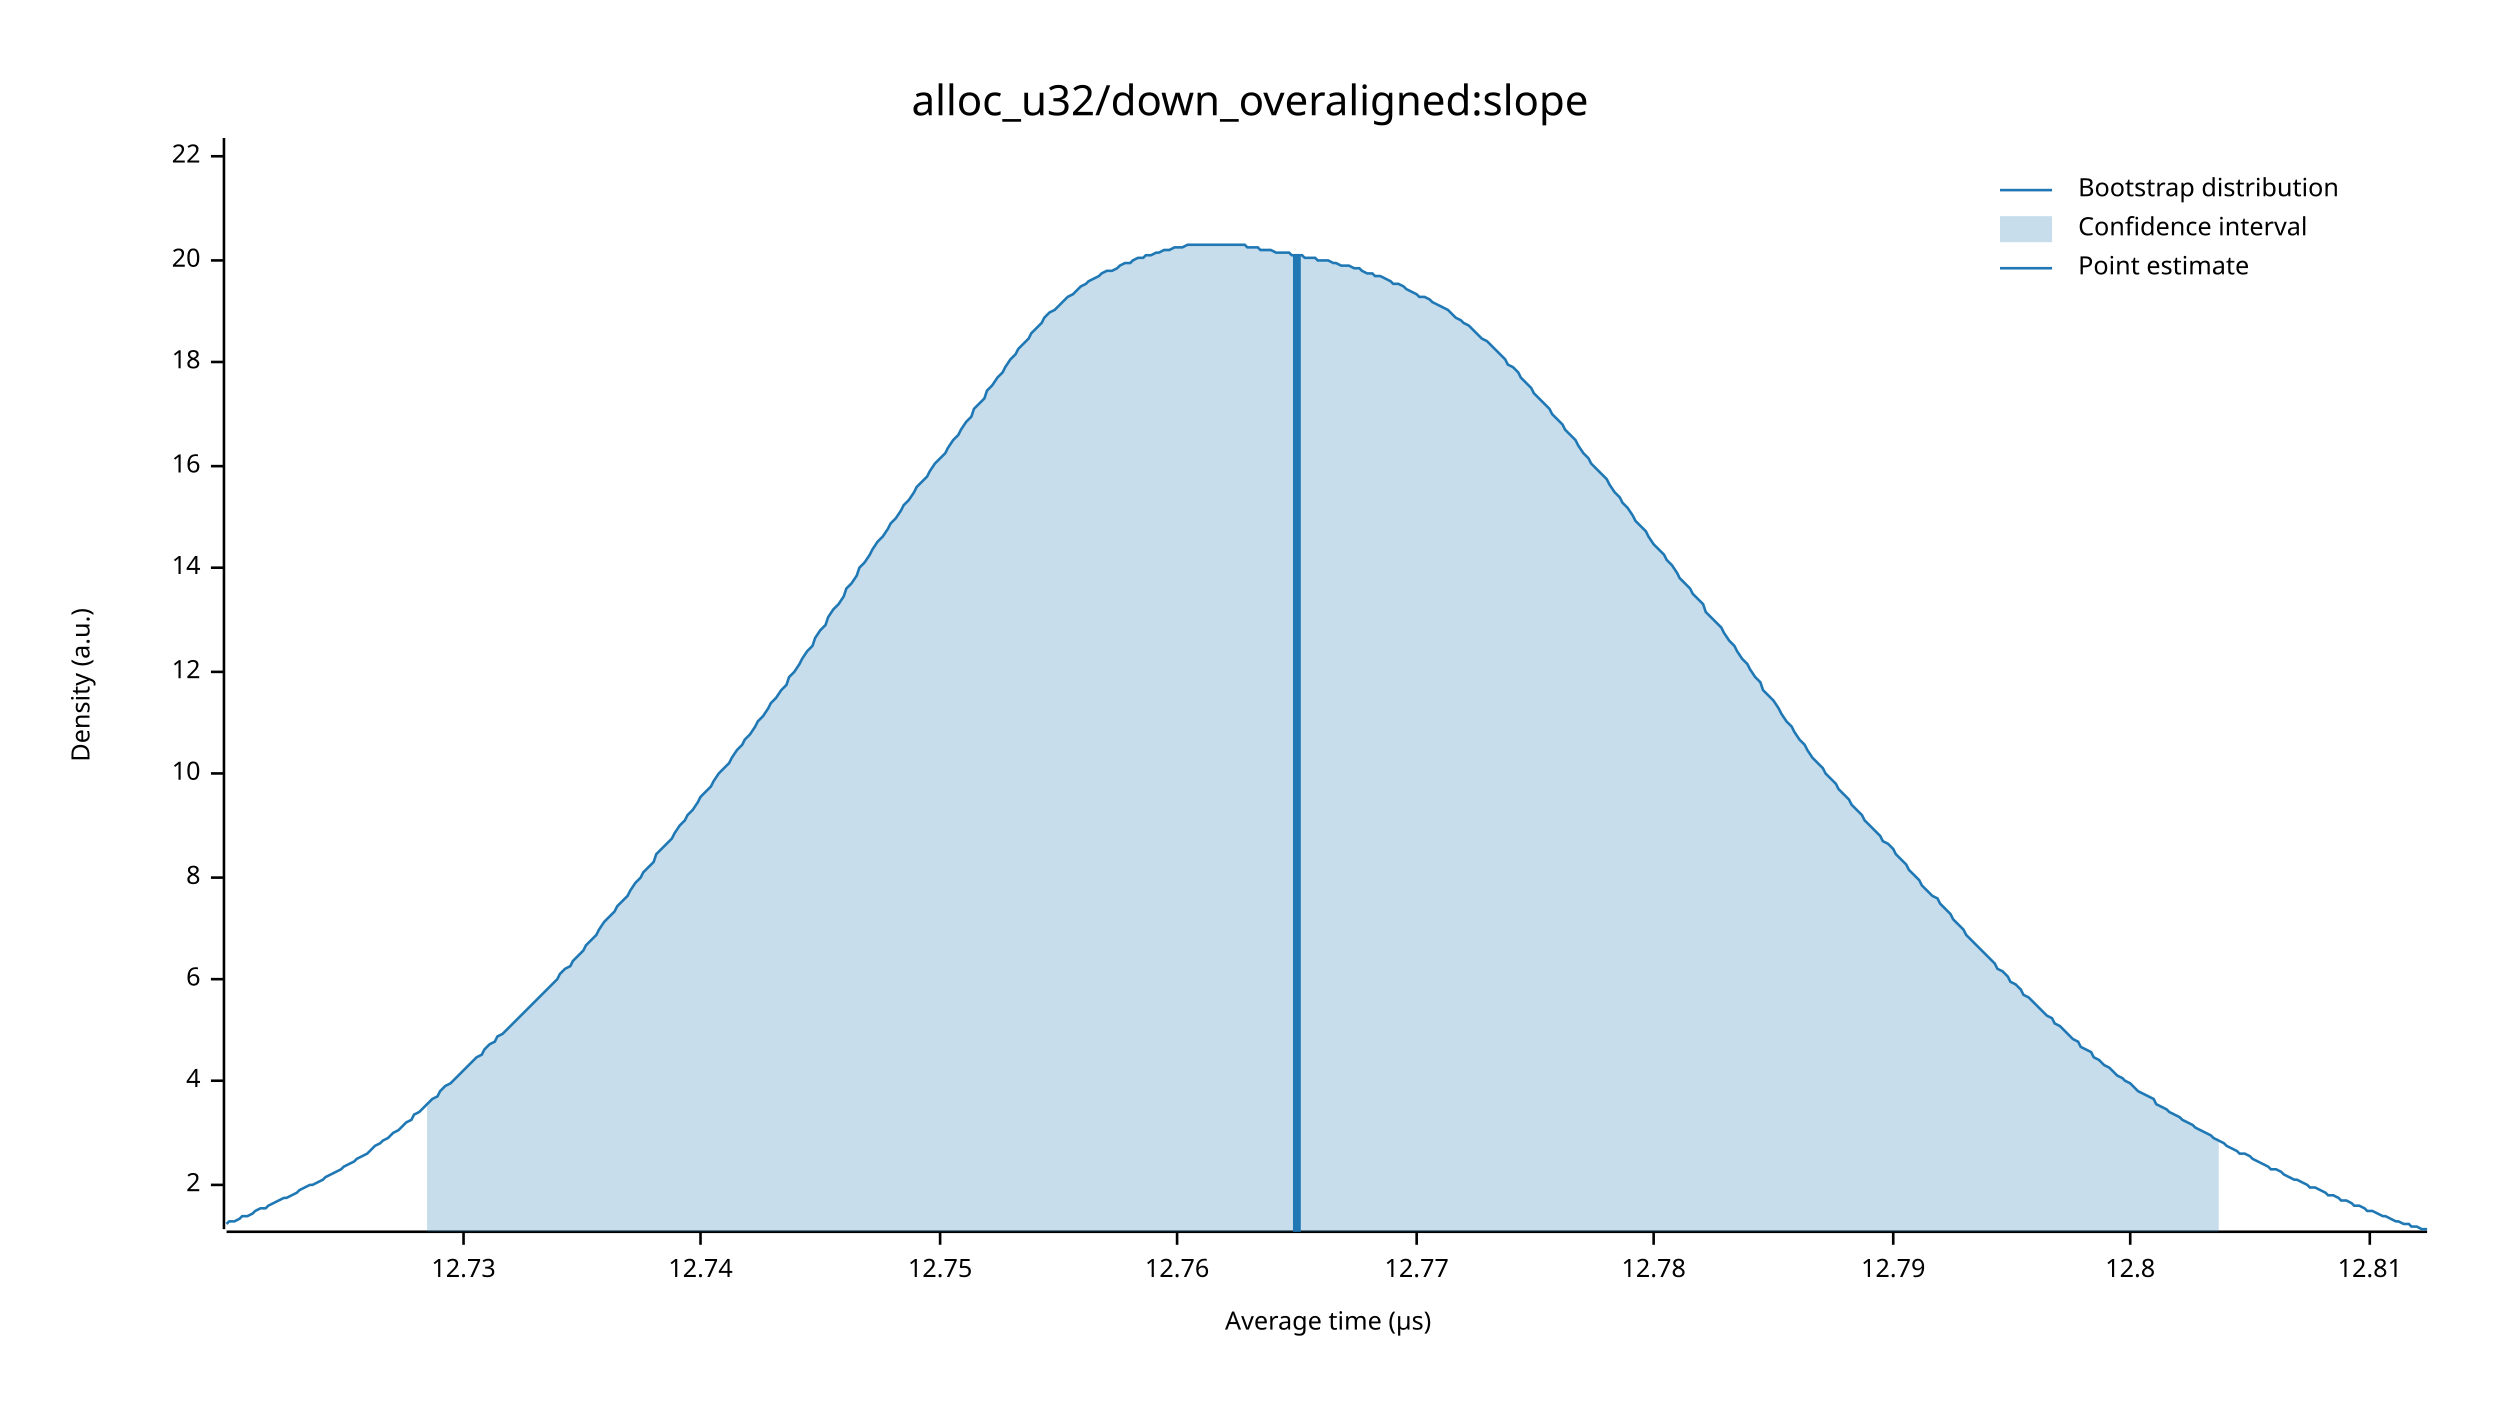
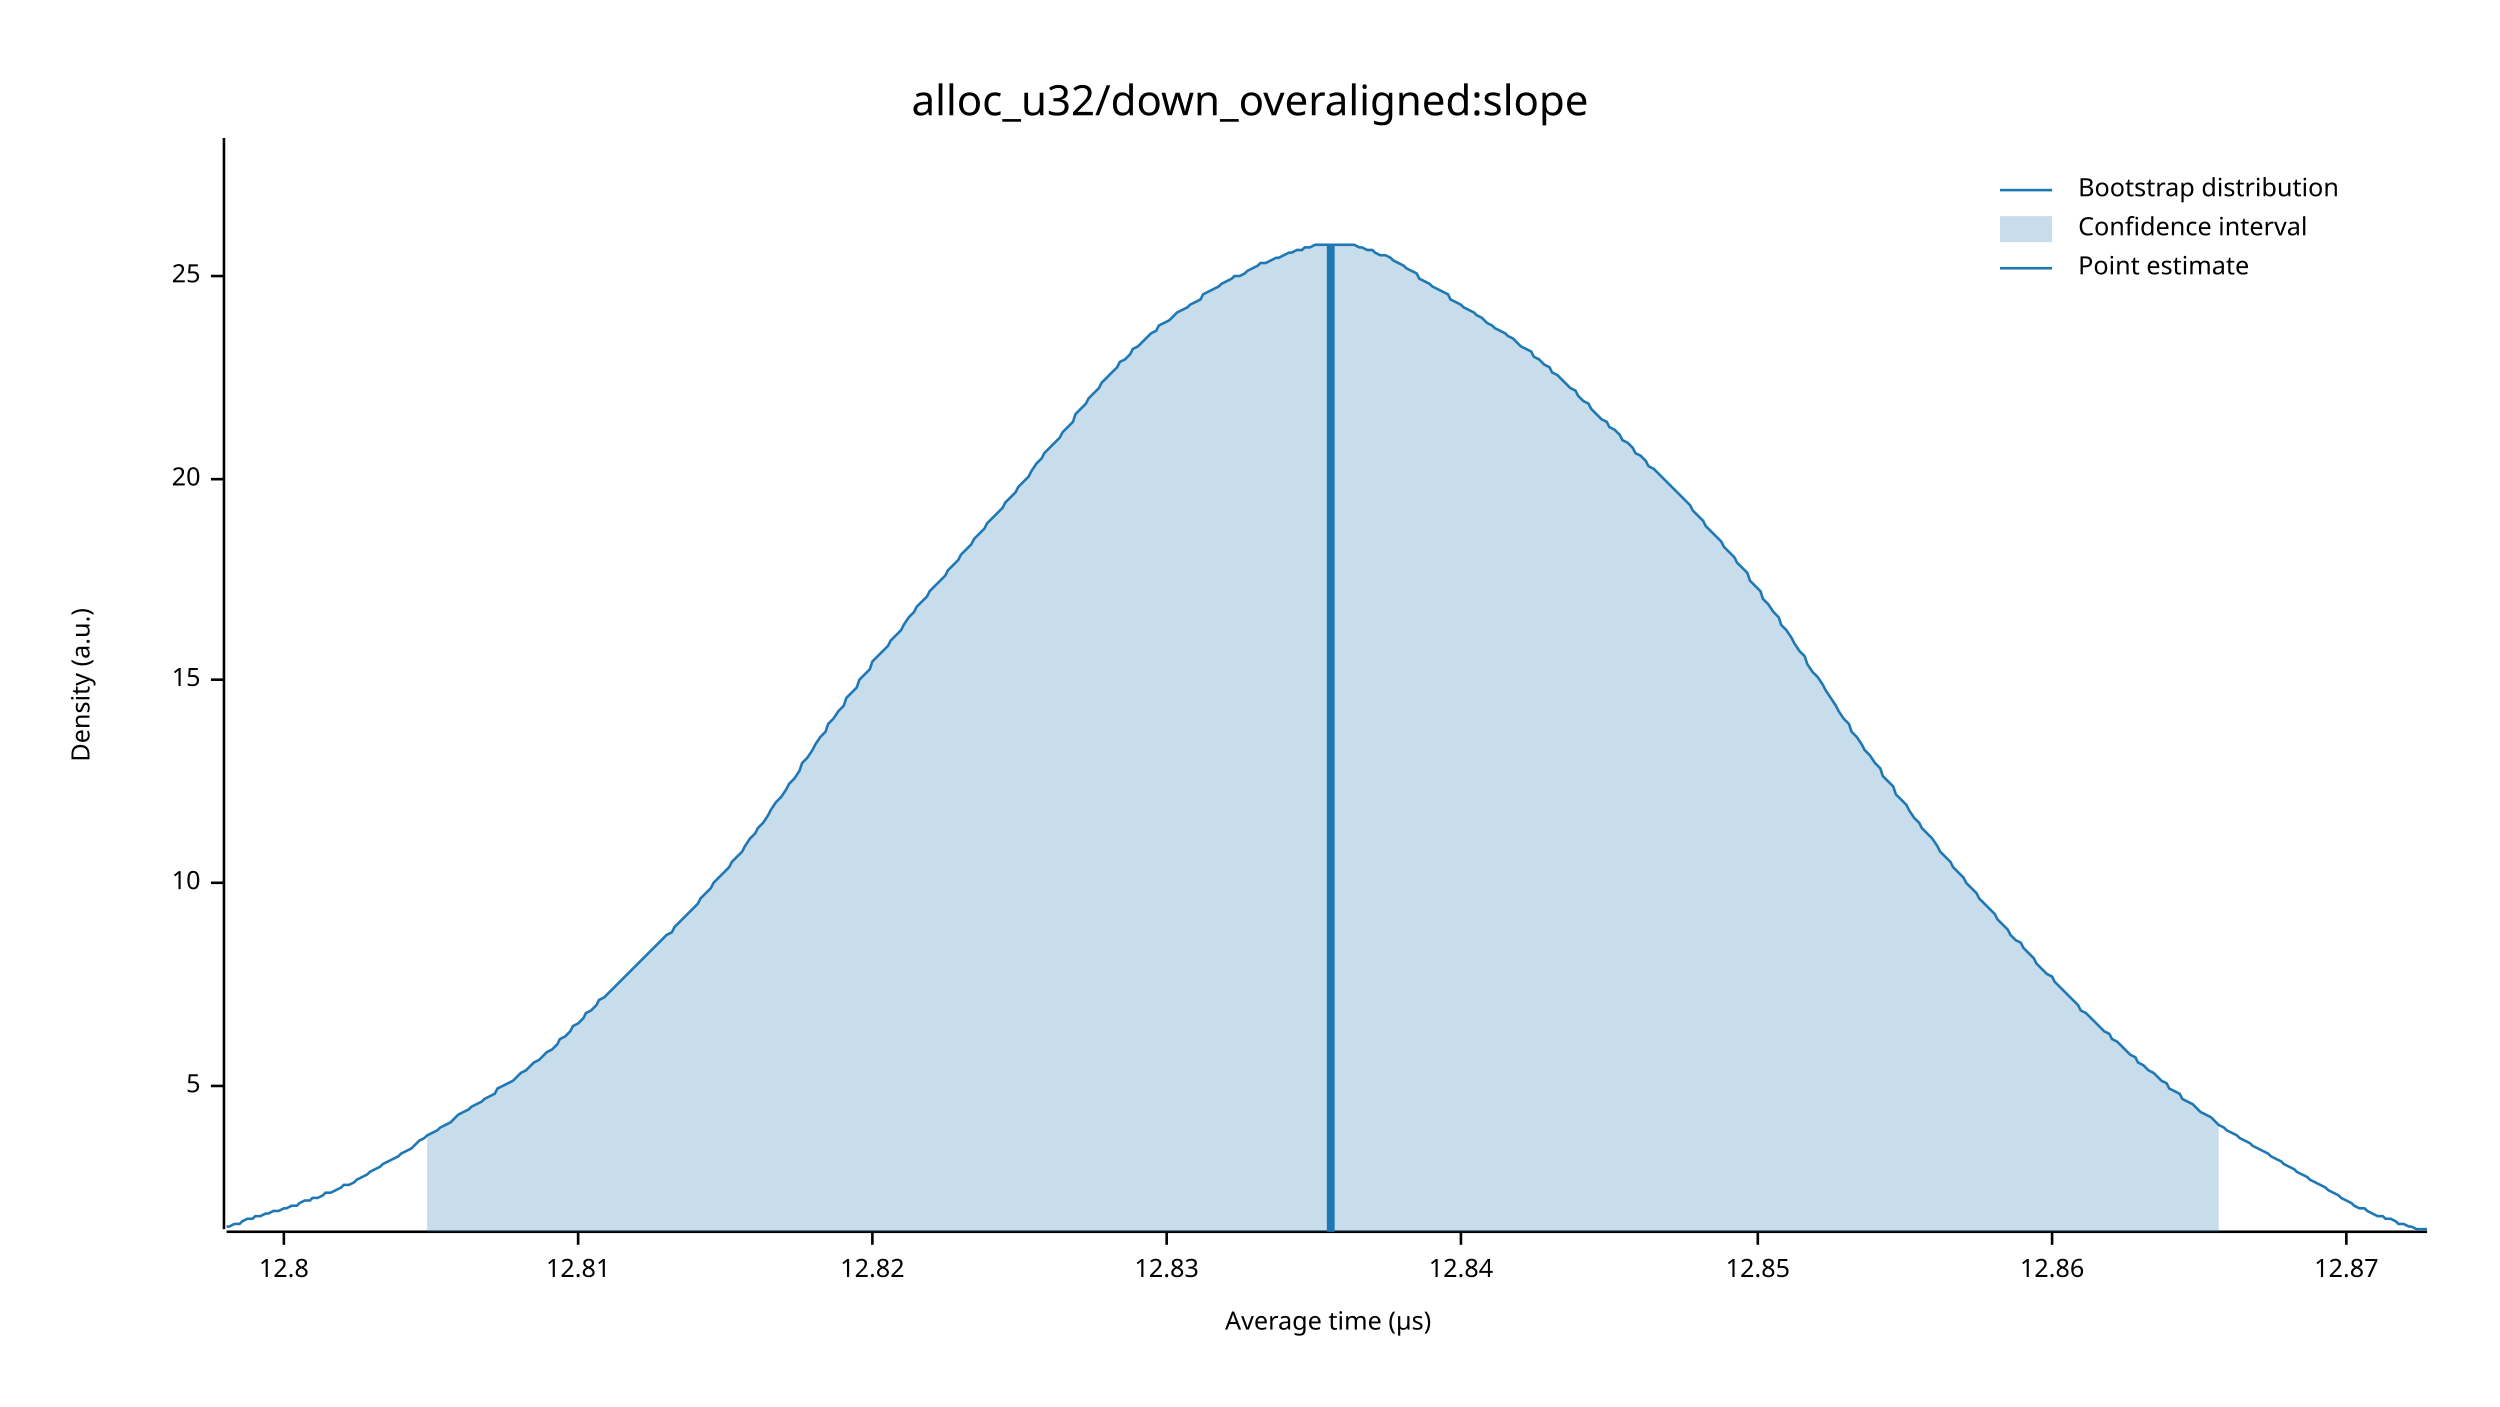
<svg xmlns="http://www.w3.org/2000/svg" width="960" height="540" viewBox="0 0 960 540">
  <text x="480" y="32" dy="0.76em" text-anchor="middle" font-family="sans-serif" font-size="16.129" opacity="1" fill="#000000">
alloc_u32/down_overaligned:slope
</text>
  <text x="27" y="263" dy="0.76em" text-anchor="middle" font-family="sans-serif" font-size="9.677" opacity="1" fill="#000000" transform="rotate(270, 27, 263)">
Density (a.u.)
</text>
  <text x="510" y="513" dy="-0.5ex" text-anchor="middle" font-family="sans-serif" font-size="9.677" opacity="1" fill="#000000">
Average time (µs)
</text>
  <polyline fill="none" opacity="1" stroke="#000000" stroke-width="1" points="86,53 86,472 " />
-   <text x="77" y="455" dy="0.5ex" text-anchor="end" font-family="sans-serif" font-size="9.677" opacity="1" fill="#000000">
- 2
+   <text x="77" y="417" dy="0.5ex" text-anchor="end" font-family="sans-serif" font-size="9.677" opacity="1" fill="#000000">
+ 5
</text>
-   <polyline fill="none" opacity="1" stroke="#000000" stroke-width="1" points="81,455 86,455 " />
-   <text x="77" y="415" dy="0.5ex" text-anchor="end" font-family="sans-serif" font-size="9.677" opacity="1" fill="#000000">
- 4
- </text>
-   <polyline fill="none" opacity="1" stroke="#000000" stroke-width="1" points="81,415 86,415 " />
-   <text x="77" y="376" dy="0.5ex" text-anchor="end" font-family="sans-serif" font-size="9.677" opacity="1" fill="#000000">
- 6
- </text>
-   <polyline fill="none" opacity="1" stroke="#000000" stroke-width="1" points="81,376 86,376 " />
-   <text x="77" y="337" dy="0.5ex" text-anchor="end" font-family="sans-serif" font-size="9.677" opacity="1" fill="#000000">
- 8
- </text>
-   <polyline fill="none" opacity="1" stroke="#000000" stroke-width="1" points="81,337 86,337 " />
-   <text x="77" y="297" dy="0.5ex" text-anchor="end" font-family="sans-serif" font-size="9.677" opacity="1" fill="#000000">
+   <polyline fill="none" opacity="1" stroke="#000000" stroke-width="1" points="81,417 86,417 " />
+   <text x="77" y="339" dy="0.5ex" text-anchor="end" font-family="sans-serif" font-size="9.677" opacity="1" fill="#000000">
10
</text>
-   <polyline fill="none" opacity="1" stroke="#000000" stroke-width="1" points="81,297 86,297 " />
-   <text x="77" y="258" dy="0.5ex" text-anchor="end" font-family="sans-serif" font-size="9.677" opacity="1" fill="#000000">
- 12
+   <polyline fill="none" opacity="1" stroke="#000000" stroke-width="1" points="81,339 86,339 " />
+   <text x="77" y="261" dy="0.5ex" text-anchor="end" font-family="sans-serif" font-size="9.677" opacity="1" fill="#000000">
+ 15
</text>
-   <polyline fill="none" opacity="1" stroke="#000000" stroke-width="1" points="81,258 86,258 " />
-   <text x="77" y="218" dy="0.5ex" text-anchor="end" font-family="sans-serif" font-size="9.677" opacity="1" fill="#000000">
- 14
- </text>
-   <polyline fill="none" opacity="1" stroke="#000000" stroke-width="1" points="81,218 86,218 " />
-   <text x="77" y="179" dy="0.5ex" text-anchor="end" font-family="sans-serif" font-size="9.677" opacity="1" fill="#000000">
- 16
- </text>
-   <polyline fill="none" opacity="1" stroke="#000000" stroke-width="1" points="81,179 86,179 " />
-   <text x="77" y="139" dy="0.5ex" text-anchor="end" font-family="sans-serif" font-size="9.677" opacity="1" fill="#000000">
- 18
- </text>
-   <polyline fill="none" opacity="1" stroke="#000000" stroke-width="1" points="81,139 86,139 " />
-   <text x="77" y="100" dy="0.5ex" text-anchor="end" font-family="sans-serif" font-size="9.677" opacity="1" fill="#000000">
+   <polyline fill="none" opacity="1" stroke="#000000" stroke-width="1" points="81,261 86,261 " />
+   <text x="77" y="184" dy="0.5ex" text-anchor="end" font-family="sans-serif" font-size="9.677" opacity="1" fill="#000000">
20
</text>
-   <polyline fill="none" opacity="1" stroke="#000000" stroke-width="1" points="81,100 86,100 " />
-   <text x="77" y="60" dy="0.5ex" text-anchor="end" font-family="sans-serif" font-size="9.677" opacity="1" fill="#000000">
- 22
+   <polyline fill="none" opacity="1" stroke="#000000" stroke-width="1" points="81,184 86,184 " />
+   <text x="77" y="106" dy="0.5ex" text-anchor="end" font-family="sans-serif" font-size="9.677" opacity="1" fill="#000000">
+ 25
</text>
-   <polyline fill="none" opacity="1" stroke="#000000" stroke-width="1" points="81,60 86,60 " />
+   <polyline fill="none" opacity="1" stroke="#000000" stroke-width="1" points="81,106 86,106 " />
  <polyline fill="none" opacity="1" stroke="#000000" stroke-width="1" points="87,473 932,473 " />
-   <text x="178" y="483" dy="0.76em" text-anchor="middle" font-family="sans-serif" font-size="9.677" opacity="1" fill="#000000">
- 12.73
- </text>
-   <polyline fill="none" opacity="1" stroke="#000000" stroke-width="1" points="178,473 178,478 " />
-   <text x="269" y="483" dy="0.76em" text-anchor="middle" font-family="sans-serif" font-size="9.677" opacity="1" fill="#000000">
- 12.74
- </text>
-   <polyline fill="none" opacity="1" stroke="#000000" stroke-width="1" points="269,473 269,478 " />
-   <text x="361" y="483" dy="0.76em" text-anchor="middle" font-family="sans-serif" font-size="9.677" opacity="1" fill="#000000">
- 12.75
- </text>
-   <polyline fill="none" opacity="1" stroke="#000000" stroke-width="1" points="361,473 361,478 " />
-   <text x="452" y="483" dy="0.76em" text-anchor="middle" font-family="sans-serif" font-size="9.677" opacity="1" fill="#000000">
- 12.76
- </text>
-   <polyline fill="none" opacity="1" stroke="#000000" stroke-width="1" points="452,473 452,478 " />
-   <text x="544" y="483" dy="0.76em" text-anchor="middle" font-family="sans-serif" font-size="9.677" opacity="1" fill="#000000">
- 12.77
- </text>
-   <polyline fill="none" opacity="1" stroke="#000000" stroke-width="1" points="544,473 544,478 " />
-   <text x="635" y="483" dy="0.76em" text-anchor="middle" font-family="sans-serif" font-size="9.677" opacity="1" fill="#000000">
- 12.78
- </text>
-   <polyline fill="none" opacity="1" stroke="#000000" stroke-width="1" points="635,473 635,478 " />
-   <text x="727" y="483" dy="0.76em" text-anchor="middle" font-family="sans-serif" font-size="9.677" opacity="1" fill="#000000">
- 12.79
- </text>
-   <polyline fill="none" opacity="1" stroke="#000000" stroke-width="1" points="727,473 727,478 " />
-   <text x="818" y="483" dy="0.76em" text-anchor="middle" font-family="sans-serif" font-size="9.677" opacity="1" fill="#000000">
+   <text x="109" y="483" dy="0.76em" text-anchor="middle" font-family="sans-serif" font-size="9.677" opacity="1" fill="#000000">
12.8
</text>
-   <polyline fill="none" opacity="1" stroke="#000000" stroke-width="1" points="818,473 818,478 " />
-   <text x="910" y="483" dy="0.76em" text-anchor="middle" font-family="sans-serif" font-size="9.677" opacity="1" fill="#000000">
+   <polyline fill="none" opacity="1" stroke="#000000" stroke-width="1" points="109,473 109,478 " />
+   <text x="222" y="483" dy="0.76em" text-anchor="middle" font-family="sans-serif" font-size="9.677" opacity="1" fill="#000000">
12.81
</text>
-   <polyline fill="none" opacity="1" stroke="#000000" stroke-width="1" points="910,473 910,478 " />
-   <polyline fill="none" opacity="1" stroke="#1F78B4" stroke-width="1" points="87,470 88,469 90,469 92,468 93,467 95,467 97,466 98,465 100,464 102,464 103,463 105,462 107,461 109,460 110,460 112,459 114,458 115,457 117,456 119,455 120,455 122,454 124,453 125,452 127,451 129,450 131,449 132,448 134,447 136,446 137,445 139,444 141,443 142,442 144,440 146,439 147,438 149,437 151,435 153,434 154,433 156,431 158,430 159,428 161,427 163,425 164,424 166,422 168,421 169,419 171,417 173,416 175,414 176,413 178,411 180,409 181,408 183,406 185,405 186,403 188,401 190,400 191,398 193,397 195,395 197,393 198,392 200,390 202,388 203,387 205,385 207,383 208,382 210,380 212,378 214,376 215,374 217,372 219,371 220,369 222,367 224,365 225,363 227,361 229,359 230,357 232,354 234,352 236,350 237,348 239,346 241,344 242,342 244,339 246,337 247,335 249,333 251,331 252,328 254,326 256,324 258,322 259,320 261,317 263,315 264,313 266,311 268,308 269,306 271,304 273,302 274,300 276,297 278,295 280,293 281,291 283,288 285,286 286,284 288,282 290,279 291,277 293,275 295,272 296,270 298,268 300,265 302,263 303,260 305,258 307,255 308,253 310,250 312,248 313,245 315,242 317,240 318,237 320,234 322,232 324,229 325,226 327,224 329,221 330,218 332,216 334,213 335,211 337,208 339,206 341,203 342,201 344,199 346,196 347,194 349,192 351,189 352,187 354,185 356,183 357,181 359,178 361,176 363,174 364,172 366,169 368,167 369,165 371,162 373,160 374,157 376,155 378,153 379,150 381,148 383,145 385,143 386,141 388,138 390,136 391,134 393,132 395,130 396,128 398,126 400,124 401,122 403,120 405,119 407,117 408,116 410,114 412,113 413,112 415,110 417,109 418,108 420,107 422,106 423,105 425,104 427,104 429,103 430,102 432,101 434,101 435,100 437,99 439,99 440,98 442,98 444,97 445,97 447,96 449,96 451,95 452,95 454,95 456,94 457,94 459,94 461,94 462,94 464,94 466,94 468,94 469,94 471,94 473,94 474,94 476,94 478,94 479,95 481,95 483,95 484,96 486,96 488,96 490,97 491,97 493,97 495,97 496,98 498,98 500,98 501,99 503,99 505,99 506,100 508,100 510,100 512,101 513,101 515,102 517,102 518,102 520,103 522,103 523,104 525,105 527,105 528,106 530,106 532,107 534,108 535,109 537,109 539,110 540,111 542,112 544,113 545,114 547,114 549,115 550,116 552,117 554,118 556,119 557,120 559,122 561,123 562,124 564,125 566,127 567,128 569,130 571,131 573,133 574,134 576,136 578,138 579,140 581,141 583,143 584,145 586,147 588,149 589,151 591,153 593,155 595,157 596,159 598,161 600,163 601,165 603,167 605,169 606,171 608,174 610,176 611,178 613,180 615,182 617,184 618,186 620,189 622,191 623,193 625,195 627,198 628,200 630,202 632,204 633,206 635,209 637,211 639,213 640,215 642,217 644,220 645,222 647,224 649,226 650,228 652,230 654,232 655,235 657,237 659,239 661,241 662,243 664,246 666,248 667,250 669,253 671,255 672,257 674,260 676,262 677,265 679,267 681,269 683,272 684,274 686,277 688,279 689,281 691,284 693,286 694,288 696,291 698,293 700,295 701,297 703,299 705,301 706,303 708,305 710,307 711,309 713,311 715,313 716,315 718,317 720,319 722,321 723,323 725,324 727,326 728,328 730,330 732,332 733,334 735,336 737,338 738,340 740,342 742,344 744,345 745,347 747,349 749,351 750,353 752,355 754,357 755,359 757,361 759,363 760,364 762,366 764,368 766,370 767,372 769,373 771,375 772,377 774,378 776,380 777,382 779,383 781,385 782,386 784,388 786,390 788,391 789,393 791,394 793,396 794,397 796,399 798,400 799,402 801,403 803,404 804,406 806,407 808,409 810,410 811,411 813,413 815,414 816,415 818,416 820,418 821,419 823,420 825,421 827,422 828,424 830,425 832,426 833,427 835,428 837,429 838,430 840,431 842,432 843,433 845,434 847,435 849,436 850,437 852,438 854,439 855,440 857,441 859,442 860,443 862,443 864,444 865,445 867,446 869,447 871,448 872,449 874,449 876,450 877,451 879,452 881,453 882,453 884,454 886,455 887,456 889,456 891,457 893,458 894,459 896,459 898,460 899,461 901,461 903,462 904,463 906,463 908,464 909,465 911,465 913,466 915,467 916,467 918,468 920,469 921,469 923,470 925,470 926,471 928,471 930,472 932,472 " />
-   <polygon opacity="0.25" fill="#1F78B4" points="164,424 166,422 168,421 169,419 171,417 173,416 175,414 176,413 178,411 180,409 181,408 183,406 185,405 186,403 188,401 190,400 191,398 193,397 195,395 197,393 198,392 200,390 202,388 203,387 205,385 207,383 208,382 210,380 212,378 214,376 215,374 217,372 219,371 220,369 222,367 224,365 225,363 227,361 229,359 230,357 232,354 234,352 236,350 237,348 239,346 241,344 242,342 244,339 246,337 247,335 249,333 251,331 252,328 254,326 256,324 258,322 259,320 261,317 263,315 264,313 266,311 268,308 269,306 271,304 273,302 274,300 276,297 278,295 280,293 281,291 283,288 285,286 286,284 288,282 290,279 291,277 293,275 295,272 296,270 298,268 300,265 302,263 303,260 305,258 307,255 308,253 310,250 312,248 313,245 315,242 317,240 318,237 320,234 322,232 324,229 325,226 327,224 329,221 330,218 332,216 334,213 335,211 337,208 339,206 341,203 342,201 344,199 346,196 347,194 349,192 351,189 352,187 354,185 356,183 357,181 359,178 361,176 363,174 364,172 366,169 368,167 369,165 371,162 373,160 374,157 376,155 378,153 379,150 381,148 383,145 385,143 386,141 388,138 390,136 391,134 393,132 395,130 396,128 398,126 400,124 401,122 403,120 405,119 407,117 408,116 410,114 412,113 413,112 415,110 417,109 418,108 420,107 422,106 423,105 425,104 427,104 429,103 430,102 432,101 434,101 435,100 437,99 439,99 440,98 442,98 444,97 445,97 447,96 449,96 451,95 452,95 454,95 456,94 457,94 459,94 461,94 462,94 464,94 466,94 468,94 469,94 471,94 473,94 474,94 476,94 478,94 479,95 481,95 483,95 484,96 486,96 488,96 490,97 491,97 493,97 495,97 496,98 498,98 500,98 501,99 503,99 505,99 506,100 508,100 510,100 512,101 513,101 515,102 517,102 518,102 520,103 522,103 523,104 525,105 527,105 528,106 530,106 532,107 534,108 535,109 537,109 539,110 540,111 542,112 544,113 545,114 547,114 549,115 550,116 552,117 554,118 556,119 557,120 559,122 561,123 562,124 564,125 566,127 567,128 569,130 571,131 573,133 574,134 576,136 578,138 579,140 581,141 583,143 584,145 586,147 588,149 589,151 591,153 593,155 595,157 596,159 598,161 600,163 601,165 603,167 605,169 606,171 608,174 610,176 611,178 613,180 615,182 617,184 618,186 620,189 622,191 623,193 625,195 627,198 628,200 630,202 632,204 633,206 635,209 637,211 639,213 640,215 642,217 644,220 645,222 647,224 649,226 650,228 652,230 654,232 655,235 657,237 659,239 661,241 662,243 664,246 666,248 667,250 669,253 671,255 672,257 674,260 676,262 677,265 679,267 681,269 683,272 684,274 686,277 688,279 689,281 691,284 693,286 694,288 696,291 698,293 700,295 701,297 703,299 705,301 706,303 708,305 710,307 711,309 713,311 715,313 716,315 718,317 720,319 722,321 723,323 725,324 727,326 728,328 730,330 732,332 733,334 735,336 737,338 738,340 740,342 742,344 744,345 745,347 747,349 749,351 750,353 752,355 754,357 755,359 757,361 759,363 760,364 762,366 764,368 766,370 767,372 769,373 771,375 772,377 774,378 776,380 777,382 779,383 781,385 782,386 784,388 786,390 788,391 789,393 791,394 793,396 794,397 796,399 798,400 799,402 801,403 803,404 804,406 806,407 808,409 810,410 811,411 813,413 815,414 816,415 818,416 820,418 821,419 823,420 825,421 827,422 828,424 830,425 832,426 833,427 835,428 837,429 838,430 840,431 842,432 843,433 845,434 847,435 849,436 850,437 852,438 852,473 164,473 " />
-   <polyline fill="none" opacity="1" stroke="#1F78B4" stroke-width="3" points="498,473 498,98 " />
+   <polyline fill="none" opacity="1" stroke="#000000" stroke-width="1" points="222,473 222,478 " />
+   <text x="335" y="483" dy="0.76em" text-anchor="middle" font-family="sans-serif" font-size="9.677" opacity="1" fill="#000000">
+ 12.82
+ </text>
+   <polyline fill="none" opacity="1" stroke="#000000" stroke-width="1" points="335,473 335,478 " />
+   <text x="448" y="483" dy="0.76em" text-anchor="middle" font-family="sans-serif" font-size="9.677" opacity="1" fill="#000000">
+ 12.83
+ </text>
+   <polyline fill="none" opacity="1" stroke="#000000" stroke-width="1" points="448,473 448,478 " />
+   <text x="561" y="483" dy="0.76em" text-anchor="middle" font-family="sans-serif" font-size="9.677" opacity="1" fill="#000000">
+ 12.84
+ </text>
+   <polyline fill="none" opacity="1" stroke="#000000" stroke-width="1" points="561,473 561,478 " />
+   <text x="675" y="483" dy="0.76em" text-anchor="middle" font-family="sans-serif" font-size="9.677" opacity="1" fill="#000000">
+ 12.85
+ </text>
+   <polyline fill="none" opacity="1" stroke="#000000" stroke-width="1" points="675,473 675,478 " />
+   <text x="788" y="483" dy="0.76em" text-anchor="middle" font-family="sans-serif" font-size="9.677" opacity="1" fill="#000000">
+ 12.86
+ </text>
+   <polyline fill="none" opacity="1" stroke="#000000" stroke-width="1" points="788,473 788,478 " />
+   <text x="901" y="483" dy="0.76em" text-anchor="middle" font-family="sans-serif" font-size="9.677" opacity="1" fill="#000000">
+ 12.87
+ </text>
+   <polyline fill="none" opacity="1" stroke="#000000" stroke-width="1" points="901,473 901,478 " />
+   <polyline fill="none" opacity="1" stroke="#1F78B4" stroke-width="1" points="87,471 88,471 90,470 92,470 93,469 95,468 97,468 98,467 100,467 102,466 103,466 105,465 107,465 109,464 110,464 112,463 114,463 115,462 117,461 119,461 120,460 122,460 124,459 125,458 127,458 129,457 131,456 132,455 134,455 136,454 137,453 139,452 141,451 142,450 144,449 146,448 147,447 149,446 151,445 153,444 154,443 156,442 158,441 159,440 161,438 163,437 164,436 166,435 168,434 169,433 171,432 173,431 175,429 176,428 178,427 180,426 181,425 183,424 185,423 186,422 188,421 190,420 191,418 193,417 195,416 197,415 198,414 200,412 202,411 203,410 205,408 207,407 208,406 210,404 212,403 214,401 215,399 217,398 219,396 220,394 222,393 224,391 225,389 227,388 229,386 230,384 232,383 234,381 236,379 237,378 239,376 241,374 242,373 244,371 246,369 247,368 249,366 251,364 252,363 254,361 256,359 258,358 259,356 261,354 263,352 264,351 266,349 268,347 269,345 271,343 273,341 274,339 276,337 278,335 280,333 281,331 283,329 285,327 286,325 288,322 290,320 291,318 293,316 295,313 296,311 298,308 300,306 302,303 303,301 305,299 307,296 308,293 310,291 312,288 313,286 315,283 317,281 318,278 320,276 322,273 324,271 325,268 327,266 329,264 330,261 332,259 334,257 335,254 337,252 339,250 341,248 342,246 344,244 346,242 347,240 349,237 351,235 352,233 354,231 356,229 357,227 359,225 361,223 363,221 364,219 366,217 368,215 369,213 371,211 373,209 374,207 376,205 378,203 379,201 381,199 383,197 385,195 386,193 388,191 390,189 391,187 393,185 395,183 396,181 398,178 400,176 401,174 403,172 405,170 407,168 408,166 410,164 412,162 413,159 415,157 417,155 418,153 420,151 422,149 423,147 425,145 427,143 429,141 430,139 432,138 434,136 435,134 437,133 439,131 440,130 442,128 444,127 445,125 447,124 449,123 451,121 452,120 454,119 456,118 457,117 459,116 461,115 462,113 464,112 466,111 468,110 469,109 471,108 473,107 474,106 476,106 478,105 479,104 481,103 483,102 484,101 486,101 488,100 490,99 491,99 493,98 495,97 496,97 498,96 500,96 501,95 503,95 505,94 506,94 508,94 510,94 512,94 513,94 515,94 517,94 518,94 520,94 522,95 523,95 525,96 527,96 528,97 530,98 532,98 534,99 535,100 537,101 539,102 540,103 542,104 544,105 545,107 547,108 549,109 550,110 552,111 554,112 556,113 557,115 559,116 561,117 562,118 564,119 566,120 567,121 569,122 571,124 573,125 574,126 576,127 578,128 579,129 581,130 583,132 584,133 586,134 588,135 589,137 591,138 593,140 595,141 596,143 598,144 600,146 601,147 603,149 605,150 606,152 608,154 610,155 611,157 613,159 615,161 617,162 618,164 620,165 622,167 623,169 625,170 627,172 628,174 630,175 632,177 633,179 635,180 637,182 639,184 640,185 642,187 644,189 645,190 647,192 649,194 650,196 652,198 654,200 655,202 657,204 659,206 661,208 662,210 664,212 666,214 667,216 669,218 671,220 672,223 674,225 676,227 677,230 679,232 681,235 683,237 684,240 686,242 688,245 689,247 691,250 693,252 694,255 696,258 698,260 700,263 701,265 703,268 705,271 706,273 708,276 710,278 711,281 713,283 715,286 716,288 718,290 720,293 722,295 723,298 725,300 727,302 728,305 730,307 732,309 733,311 735,314 737,316 738,318 740,320 742,322 744,325 745,327 747,329 749,331 750,333 752,335 754,337 755,339 757,341 759,343 760,345 762,347 764,349 766,351 767,353 769,355 771,357 772,359 774,361 776,362 777,364 779,366 781,368 782,370 784,372 786,374 788,375 789,377 791,379 793,381 794,382 796,384 798,386 799,388 801,389 803,391 804,392 806,394 808,396 810,397 811,399 813,400 815,402 816,403 818,405 820,406 821,408 823,409 825,411 827,412 828,413 830,415 832,416 833,418 835,419 837,420 838,422 840,423 842,424 843,425 845,427 847,428 849,429 850,430 852,432 854,433 855,434 857,435 859,436 860,437 862,438 864,439 865,440 867,441 869,442 871,443 872,444 874,445 876,446 877,447 879,448 881,449 882,450 884,451 886,452 887,453 889,454 891,455 893,456 894,457 896,458 898,459 899,460 901,461 903,462 904,463 906,464 908,464 909,465 911,466 913,467 915,467 916,468 918,468 920,469 921,470 923,470 925,471 926,471 928,472 930,472 932,472 " />
+   <polygon opacity="0.25" fill="#1F78B4" points="164,436 166,435 168,434 169,433 171,432 173,431 175,429 176,428 178,427 180,426 181,425 183,424 185,423 186,422 188,421 190,420 191,418 193,417 195,416 197,415 198,414 200,412 202,411 203,410 205,408 207,407 208,406 210,404 212,403 214,401 215,399 217,398 219,396 220,394 222,393 224,391 225,389 227,388 229,386 230,384 232,383 234,381 236,379 237,378 239,376 241,374 242,373 244,371 246,369 247,368 249,366 251,364 252,363 254,361 256,359 258,358 259,356 261,354 263,352 264,351 266,349 268,347 269,345 271,343 273,341 274,339 276,337 278,335 280,333 281,331 283,329 285,327 286,325 288,322 290,320 291,318 293,316 295,313 296,311 298,308 300,306 302,303 303,301 305,299 307,296 308,293 310,291 312,288 313,286 315,283 317,281 318,278 320,276 322,273 324,271 325,268 327,266 329,264 330,261 332,259 334,257 335,254 337,252 339,250 341,248 342,246 344,244 346,242 347,240 349,237 351,235 352,233 354,231 356,229 357,227 359,225 361,223 363,221 364,219 366,217 368,215 369,213 371,211 373,209 374,207 376,205 378,203 379,201 381,199 383,197 385,195 386,193 388,191 390,189 391,187 393,185 395,183 396,181 398,178 400,176 401,174 403,172 405,170 407,168 408,166 410,164 412,162 413,159 415,157 417,155 418,153 420,151 422,149 423,147 425,145 427,143 429,141 430,139 432,138 434,136 435,134 437,133 439,131 440,130 442,128 444,127 445,125 447,124 449,123 451,121 452,120 454,119 456,118 457,117 459,116 461,115 462,113 464,112 466,111 468,110 469,109 471,108 473,107 474,106 476,106 478,105 479,104 481,103 483,102 484,101 486,101 488,100 490,99 491,99 493,98 495,97 496,97 498,96 500,96 501,95 503,95 505,94 506,94 508,94 510,94 512,94 513,94 515,94 517,94 518,94 520,94 522,95 523,95 525,96 527,96 528,97 530,98 532,98 534,99 535,100 537,101 539,102 540,103 542,104 544,105 545,107 547,108 549,109 550,110 552,111 554,112 556,113 557,115 559,116 561,117 562,118 564,119 566,120 567,121 569,122 571,124 573,125 574,126 576,127 578,128 579,129 581,130 583,132 584,133 586,134 588,135 589,137 591,138 593,140 595,141 596,143 598,144 600,146 601,147 603,149 605,150 606,152 608,154 610,155 611,157 613,159 615,161 617,162 618,164 620,165 622,167 623,169 625,170 627,172 628,174 630,175 632,177 633,179 635,180 637,182 639,184 640,185 642,187 644,189 645,190 647,192 649,194 650,196 652,198 654,200 655,202 657,204 659,206 661,208 662,210 664,212 666,214 667,216 669,218 671,220 672,223 674,225 676,227 677,230 679,232 681,235 683,237 684,240 686,242 688,245 689,247 691,250 693,252 694,255 696,258 698,260 700,263 701,265 703,268 705,271 706,273 708,276 710,278 711,281 713,283 715,286 716,288 718,290 720,293 722,295 723,298 725,300 727,302 728,305 730,307 732,309 733,311 735,314 737,316 738,318 740,320 742,322 744,325 745,327 747,329 749,331 750,333 752,335 754,337 755,339 757,341 759,343 760,345 762,347 764,349 766,351 767,353 769,355 771,357 772,359 774,361 776,362 777,364 779,366 781,368 782,370 784,372 786,374 788,375 789,377 791,379 793,381 794,382 796,384 798,386 799,388 801,389 803,391 804,392 806,394 808,396 810,397 811,399 813,400 815,402 816,403 818,405 820,406 821,408 823,409 825,411 827,412 828,413 830,415 832,416 833,418 835,419 837,420 838,422 840,423 842,424 843,425 845,427 847,428 849,429 850,430 852,432 852,473 164,473 " />
+   <polyline fill="none" opacity="1" stroke="#1F78B4" stroke-width="3" points="511,473 511,94 " />
  <text x="798" y="68" dy="0.76em" text-anchor="start" font-family="sans-serif" font-size="9.677" opacity="1" fill="#000000">
Bootstrap distribution
</text>
  <text x="798" y="83" dy="0.76em" text-anchor="start" font-family="sans-serif" font-size="9.677" opacity="1" fill="#000000">
Confidence interval
</text>
  <text x="798" y="98" dy="0.76em" text-anchor="start" font-family="sans-serif" font-size="9.677" opacity="1" fill="#000000">
Point estimate
</text>
  <polyline fill="none" opacity="1" stroke="#1F78B4" stroke-width="1" points="768,73 788,73 " />
  <rect x="768" y="83" width="20" height="10" opacity="0.25" fill="#1F78B4" stroke="none" />
  <polyline fill="none" opacity="1" stroke="#1F78B4" stroke-width="1" points="768,103 788,103 " />
</svg>
